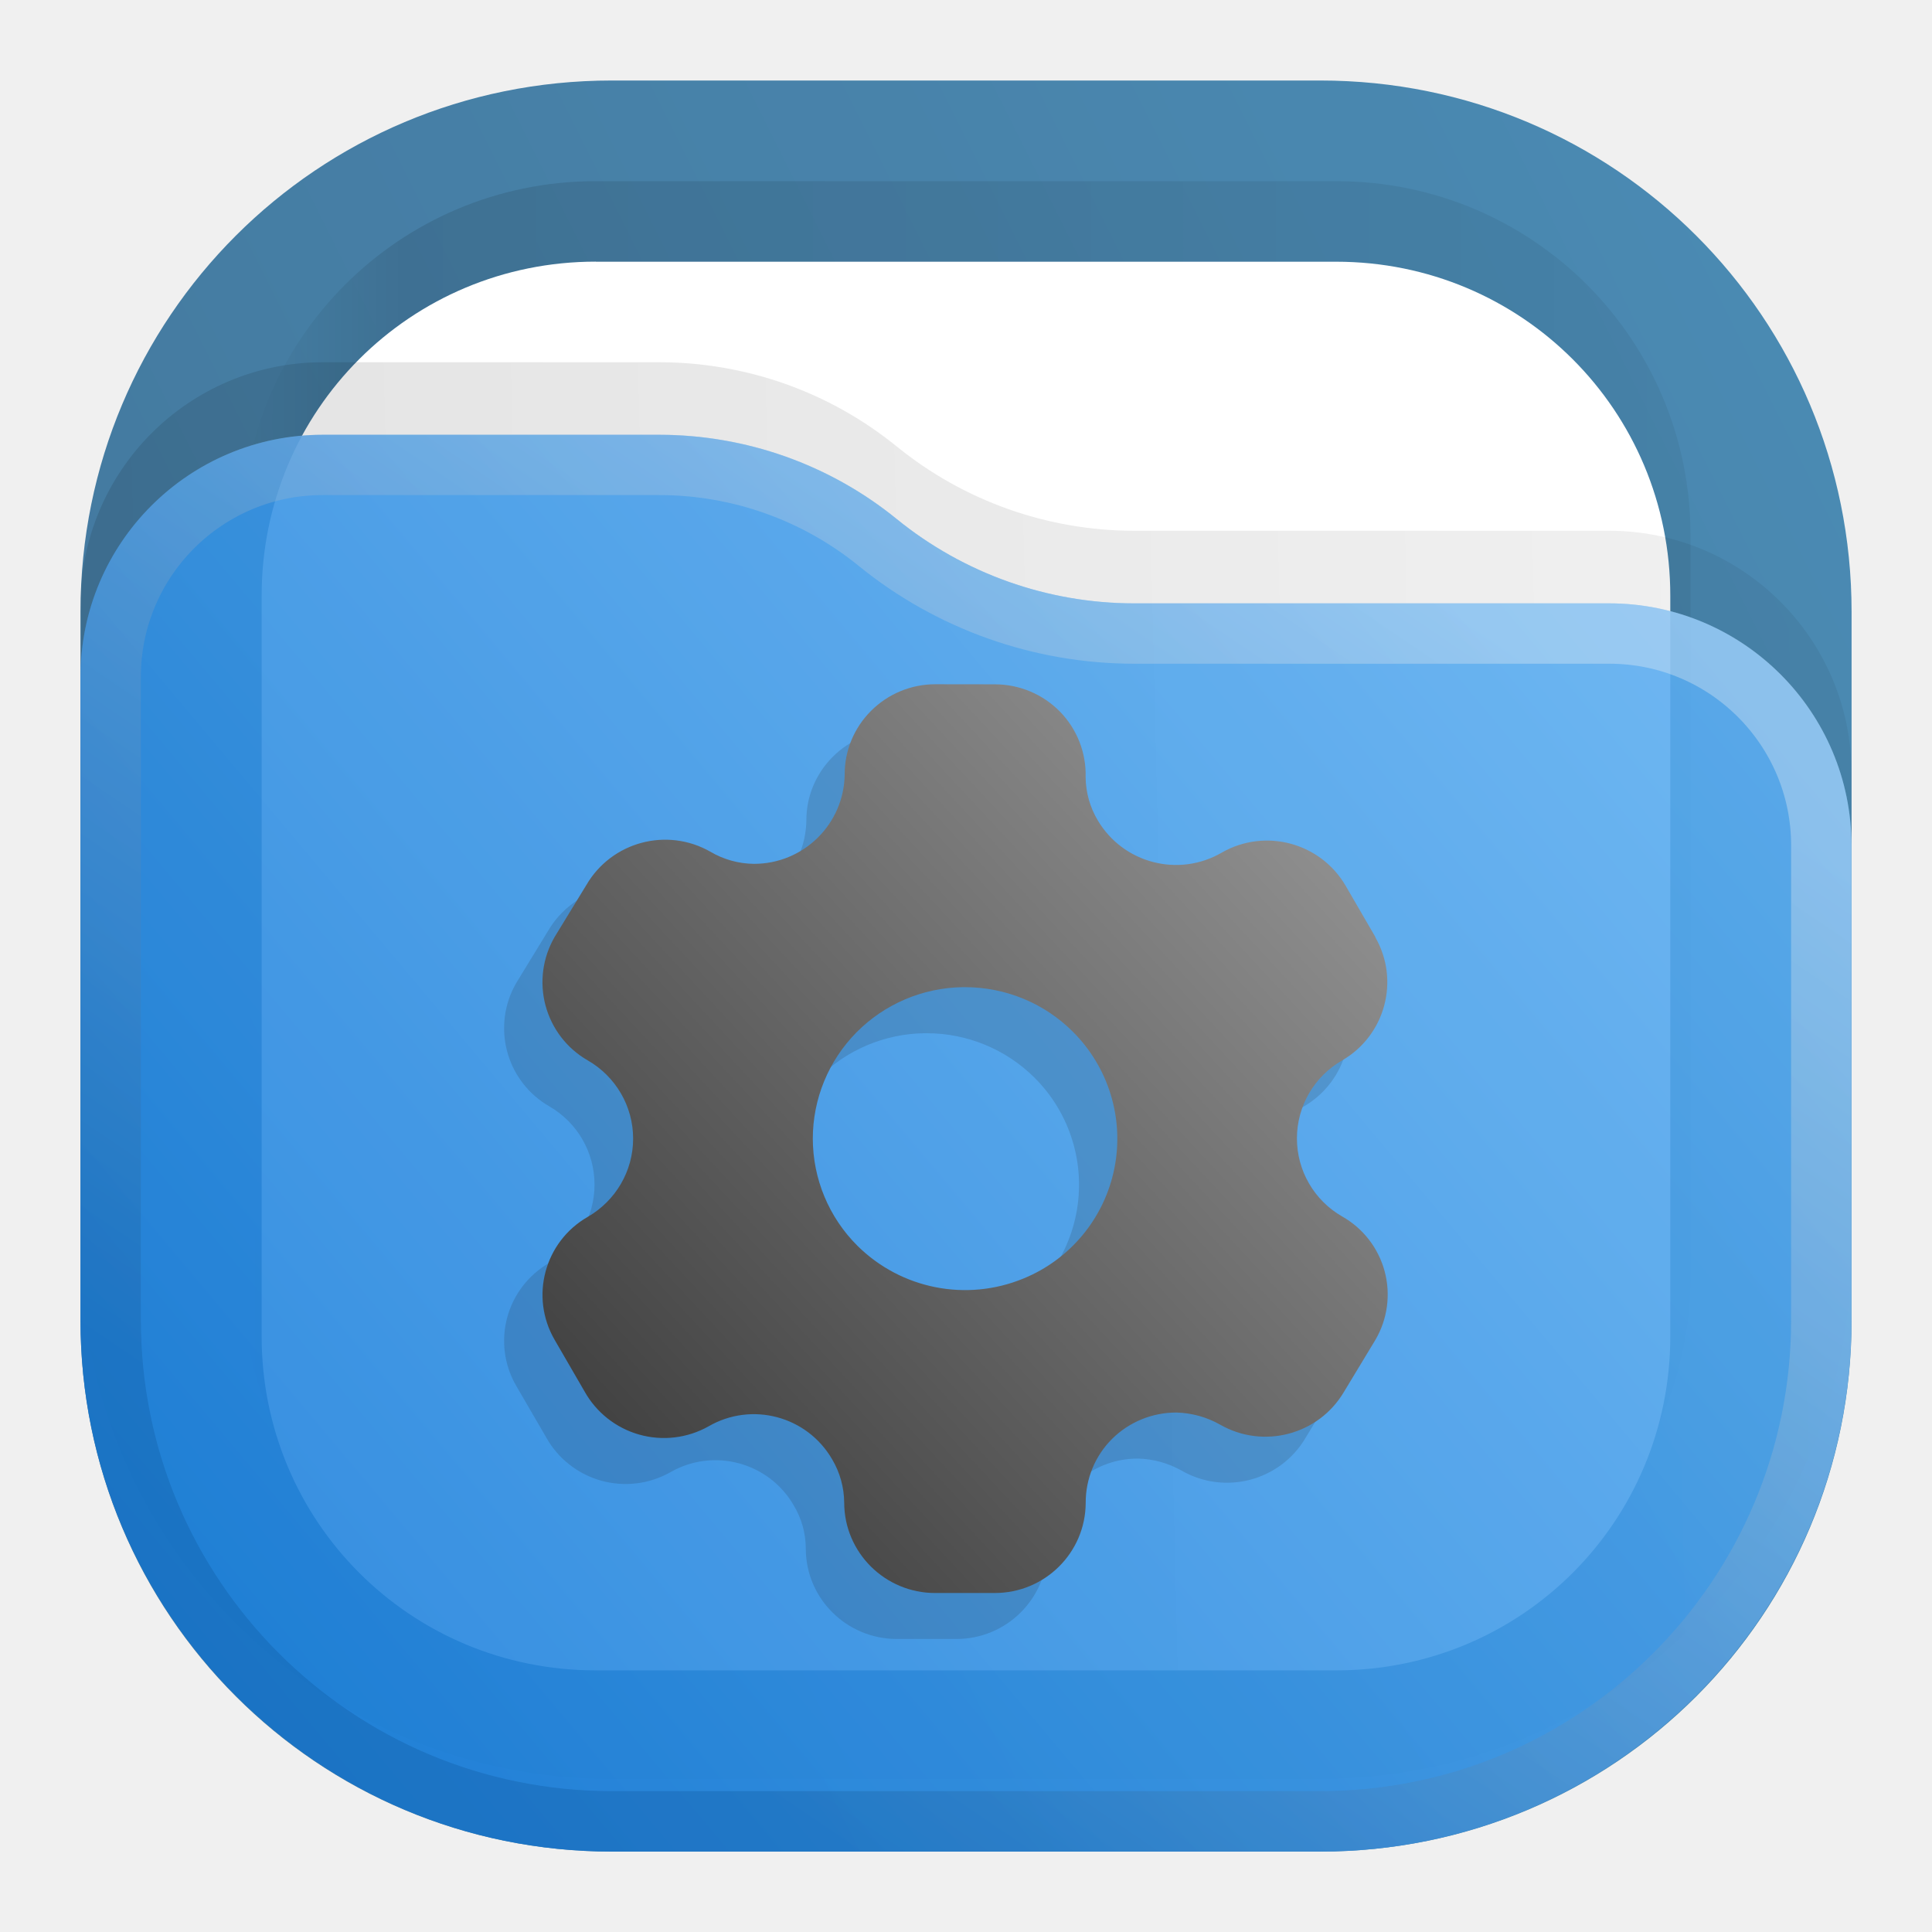
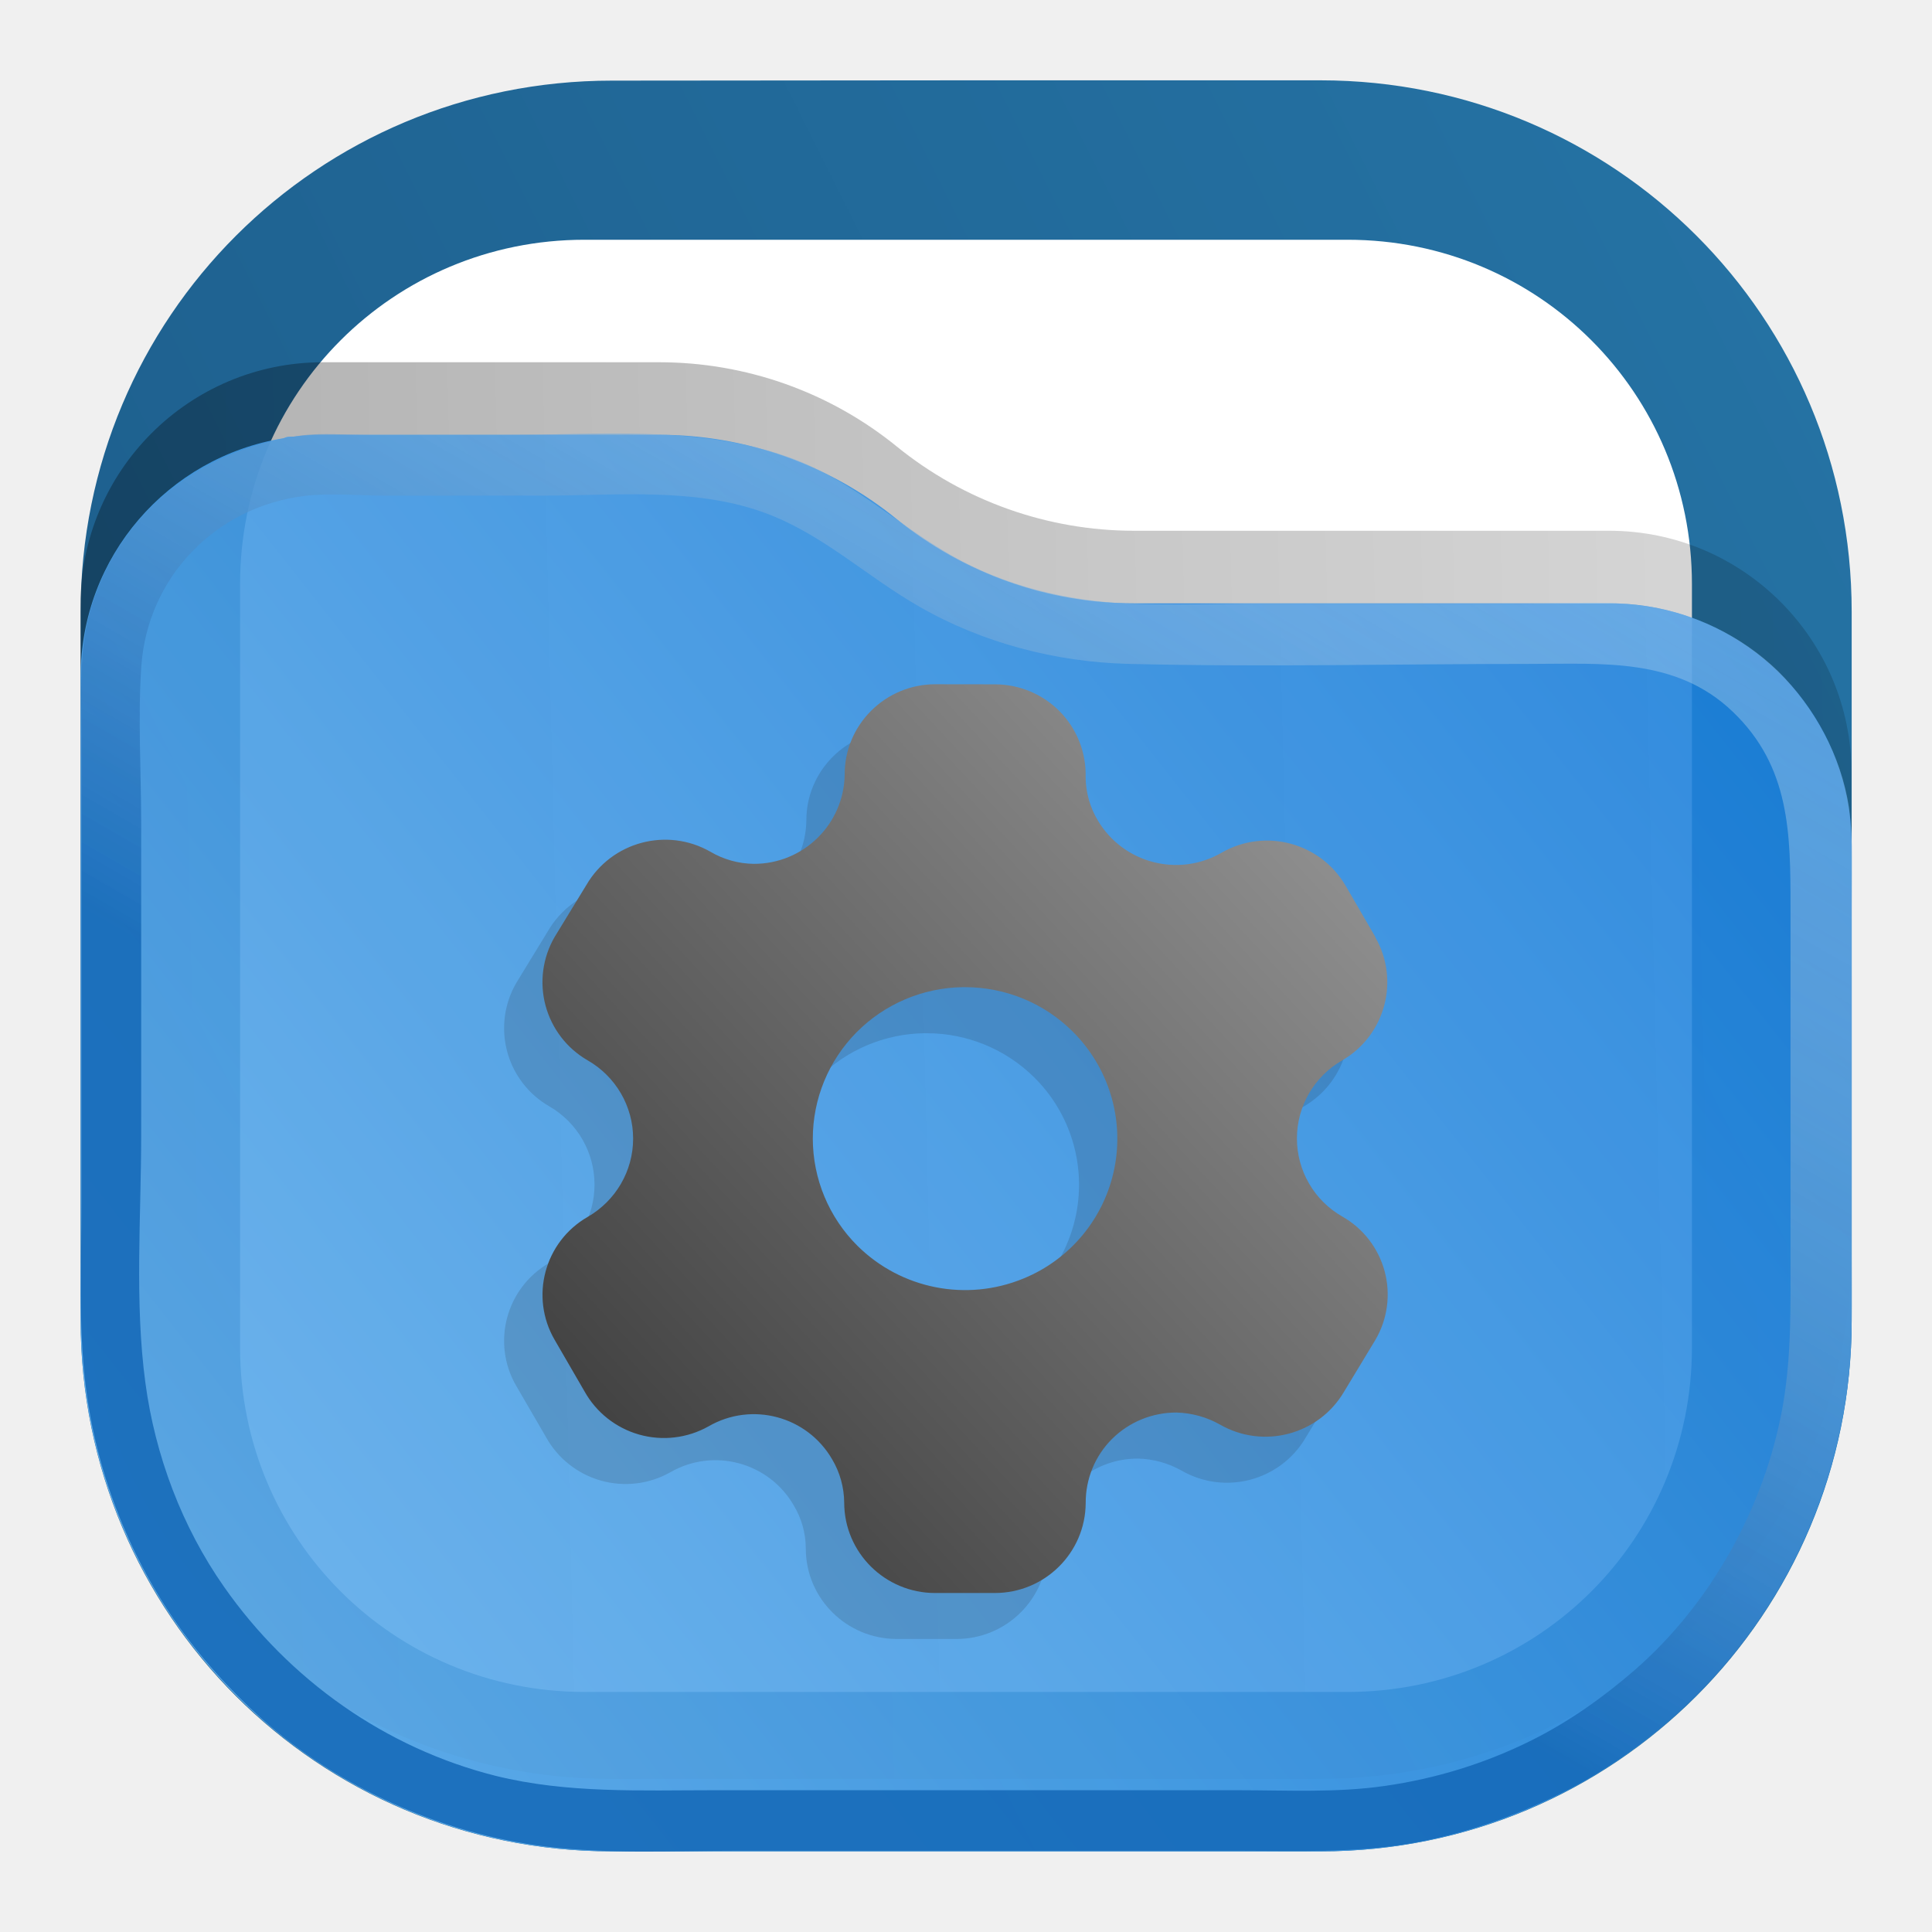
<svg xmlns="http://www.w3.org/2000/svg" xmlns:xlink="http://www.w3.org/1999/xlink" width="24" height="24" fill="none" version="1.1" id="svg21">
  <defs id="defs21">
    <linearGradient id="a" x1="23" x2="1" y1="1" y2="12" gradientUnits="userSpaceOnUse">
      <stop stop-color="#E3C880" id="stop7" />
      <stop offset="1" stop-color="#6F5C38" id="stop8" />
    </linearGradient>
    <linearGradient id="b" x1="21" x2="3" y1="4" y2="4" gradientUnits="userSpaceOnUse">
      <stop stop-opacity=".5" id="stop9" />
      <stop offset=".89" id="stop10" />
      <stop offset="1" stop-opacity="0" id="stop11" />
    </linearGradient>
    <linearGradient id="c" x1="12" x2="11.5" y1="3" y2="8" gradientUnits="userSpaceOnUse">
      <stop stop-color="#DDD" id="stop12" />
      <stop offset="1" stop-color="#CCC" stop-opacity="0" id="stop13" />
    </linearGradient>
    <linearGradient id="d" x1="23" x2="1.012" y1="9" y2="9.521" gradientUnits="userSpaceOnUse">
      <stop stop-opacity=".5" id="stop14" />
      <stop offset="1" id="stop15" />
    </linearGradient>
    <linearGradient id="e" x1="23" x2="1.429" y1="5.4" y2="23.512" gradientUnits="userSpaceOnUse">
      <stop stop-color="#FFE795" id="stop16" />
      <stop offset="1" stop-color="#7A653E" id="stop17" />
    </linearGradient>
    <linearGradient id="f" x1="15" x2="5.5" y1="5.5" y2="19.5" gradientUnits="userSpaceOnUse">
      <stop stop-color="#FFE795" id="stop18" />
      <stop offset="1" stop-color="#7A653E" id="stop19" />
    </linearGradient>
    <linearGradient id="g" x1="18" x2="6" y1="9" y2="21" gradientTransform="matrix(0.87496,0,0,0.94072,1.489,0.504)" gradientUnits="userSpaceOnUse">
      <stop stop-color="#999" id="stop20" />
      <stop offset="1" stop-color="#333" id="stop21" />
    </linearGradient>
-     <linearGradient xlink:href="#linearGradient2" id="linearGradient27" gradientUnits="userSpaceOnUse" gradientTransform="translate(0,-1.66e-4)" x1="23" y1="1" x2="1" y2="12" spreadMethod="pad" />
    <linearGradient x1="23" y1="1" x2="1" y2="12" gradientUnits="userSpaceOnUse" gradientTransform="scale(0.75)" spreadMethod="pad" id="linearGradient2">
      <stop style="stop-opacity:1;stop-color:#2675a7" offset="0" id="stop1-9" />
      <stop style="stop-opacity:1;stop-color:#1d5e8c" offset="1" id="stop2-8" />
    </linearGradient>
-     <linearGradient xlink:href="#linearGradient8" id="linearGradient28" gradientUnits="userSpaceOnUse" gradientTransform="scale(0.75)" x1="21" y1="4" x2="3" y2="4" spreadMethod="pad" />
    <linearGradient x1="21" y1="4" x2="3" y2="4" gradientUnits="userSpaceOnUse" gradientTransform="scale(0.75)" spreadMethod="pad" id="linearGradient8">
      <stop style="stop-opacity:0.438;stop-color:#000000" offset="0" id="stop6-2" />
      <stop style="stop-opacity:0.875;stop-color:#000000" offset="0.89" id="stop7-6" />
      <stop style="stop-opacity:0;stop-color:#000000" offset="1" id="stop8-7" />
    </linearGradient>
    <clipPath clipPathUnits="userSpaceOnUse" id="clipPath8-6">
      <path d="M 0,0 H 19 V 19 H 0 Z" id="path8-4" />
    </clipPath>
    <mask maskUnits="userSpaceOnUse" x="0" y="0" width="1" height="1" id="mask10-2">
      <path id="path11-2" d="M 0,0 H 18 V 18 H 0 Z" style="fill:url(#linearGradient12);fill-opacity:1;fill-rule:nonzero;stroke:none" transform="scale(1.333333)" clip-path="url(#clipPath12-1)" />
    </mask>
    <linearGradient x1="12" y1="3" x2="11.5" y2="8" gradientUnits="userSpaceOnUse" gradientTransform="matrix(0.75,0,0,-0.75,0,18)" spreadMethod="pad" id="linearGradient12">
      <stop style="stop-opacity:1;stop-color:#ffffff" offset="0" id="stop11-5" />
      <stop style="stop-opacity:0;stop-color:#ffffff" offset="1" id="stop12-9" />
    </linearGradient>
    <clipPath clipPathUnits="userSpaceOnUse" id="clipPath12-1">
      <path d="M 1,1 H 17 V 17 H 1 Z" id="path12-8" />
    </clipPath>
-     <linearGradient xlink:href="#linearGradient14" id="linearGradient29" gradientUnits="userSpaceOnUse" gradientTransform="matrix(0.75,0,0,-0.75,0,18)" x1="12" y1="3" x2="11.5" y2="8" spreadMethod="pad" />
    <linearGradient x1="12" y1="3" x2="11.5" y2="8" gradientUnits="userSpaceOnUse" gradientTransform="matrix(0.75,0,0,-0.75,0,18)" spreadMethod="pad" id="linearGradient14">
      <stop style="stop-opacity:1;stop-color:#ffffff" offset="0" id="stop13-3" />
      <stop style="stop-opacity:1;stop-color:#cccccc" offset="1" id="stop14-9" />
    </linearGradient>
    <clipPath clipPathUnits="userSpaceOnUse" id="clipPath14-1">
      <path d="M 1,1 H 17 V 17 H 1 Z" id="path14-3" />
    </clipPath>
-     <linearGradient xlink:href="#linearGradient18" id="linearGradient30" gradientUnits="userSpaceOnUse" gradientTransform="scale(0.75)" x1="23" y1="9" x2="1.012" y2="9.521" spreadMethod="pad" />
    <linearGradient x1="23" y1="9" x2="1.012" y2="9.521" gradientUnits="userSpaceOnUse" gradientTransform="scale(0.75)" spreadMethod="pad" id="linearGradient18">
      <stop style="stop-opacity:0.438;stop-color:#000000" offset="0" id="stop17-9" />
      <stop style="stop-opacity:0.875;stop-color:#000000" offset="1" id="stop18-7" />
    </linearGradient>
    <clipPath clipPathUnits="userSpaceOnUse" id="clipPath18-4">
      <path d="M 0,0 H 19 V 19 H 0 Z" id="path18-4" />
    </clipPath>
-     <linearGradient xlink:href="#linearGradient20" id="linearGradient31" gradientUnits="userSpaceOnUse" gradientTransform="translate(0,-1.66e-4)" x1="23" y1="5.4" x2="1.429" y2="23.512" spreadMethod="pad" />
    <linearGradient x1="23" y1="5.4" x2="1.429" y2="23.512" gradientUnits="userSpaceOnUse" gradientTransform="scale(0.75)" spreadMethod="pad" id="linearGradient20">
      <stop style="stop-opacity:1;stop-color:#64b4f4" offset="0" id="stop19-9" />
      <stop style="stop-opacity:1;stop-color:#127bdc" offset="1" id="stop20-7" />
    </linearGradient>
    <linearGradient id="l" x1="15" x2="5.5" y1="5.5" y2="19.5" gradientUnits="userSpaceOnUse">
      <stop offset="0" stop-color="#85F8FF" style="stop-color:#f2f2f2;stop-opacity:1" id="stop10-6" />
      <stop offset="1" stop-color="#105BF6" style="stop-color:#11599c;stop-opacity:1" id="stop11-8" />
    </linearGradient>
+     <linearGradient xlink:href="#linearGradient8" id="linearGradient28" gradientUnits="userSpaceOnUse" gradientTransform="scale(0.75)" x1="21" y1="4" x2="3" y2="4" spreadMethod="pad" />
+     <clipPath clipPathUnits="userSpaceOnUse" id="clipPath8-6-2">
+       <path d="M 0,0 H 19 V 19 H 0 Z" id="path8-4-7" />
+     </clipPath>
+     <linearGradient xlink:href="#linearGradient2" id="linearGradient17" gradientUnits="userSpaceOnUse" gradientTransform="matrix(0.2901365,0,0,0.290233,-0.3066398,-0.4236326)" x1="23" y1="1" x2="1" y2="12" spreadMethod="pad" />
+     <linearGradient xlink:href="#linearGradient13" id="linearGradient10" gradientUnits="userSpaceOnUse" gradientTransform="scale(0.75)" x1="23" y1="9" x2="1.012" y2="9.521" spreadMethod="pad" />
+     <linearGradient x1="23" y1="9" x2="1.012" y2="9.521" gradientUnits="userSpaceOnUse" gradientTransform="scale(0.75)" spreadMethod="pad" id="linearGradient13">
+       <stop style="stop-opacity:0.438;stop-color:#000000" offset="0" id="stop12-4" />
+       <stop style="stop-color:#000000;stop-opacity:0.875;" offset="1" id="stop13-33" />
+     </linearGradient>
+     <clipPath clipPathUnits="userSpaceOnUse" id="clipPath18-4-3">
+       <path d="M 0,0 H 19 V 19 H 0 Z" id="path18-4-6" />
+     </clipPath>
+     <linearGradient xlink:href="#linearGradient15" id="linearGradient31" gradientUnits="userSpaceOnUse" gradientTransform="matrix(0.2645833,0,0,0.2645833,3.3333333e-7,-1.7119e-4)" x1="22.793" y1="5.679" x2="3.271" y2="21.067" spreadMethod="pad" />
+     <linearGradient x1="23" y1="5.4" x2="1.429" y2="23.512" gradientUnits="userSpaceOnUse" gradientTransform="scale(0.75)" spreadMethod="pad" id="linearGradient15">
+       <stop style="stop-color:#127bdc;stop-opacity:1;" offset="0" id="stop14-3" />
+       <stop style="stop-color:#64b4f4;stop-opacity:1;" offset="1" id="stop15-8" />
+     </linearGradient>
+     <linearGradient xlink:href="#linearGradient23" id="linearGradient24" x1="14.28" y1="4.978" x2="16.035" y2="1.938" gradientUnits="userSpaceOnUse" gradientTransform="translate(-10.58333)" />
+     <linearGradient id="linearGradient23">
+       <stop style="stop-color:#1468b7;stop-opacity:0.988;" offset="0" id="stop23" />
+       <stop style="stop-color:#add1ef;stop-opacity:0.48;" offset="1" id="stop24" />
+     </linearGradient>
  </defs>
-   <g id="g2" transform="translate(1.2499999e-8,8.3e-5)">
-     <path d="m 7.599,1 h 8.803 c 3.656,0 6.599,2.943 6.599,6.599 v 8.803 c 0,3.656 -2.943,6.599 -6.599,6.599 H 7.599 C 3.943,23 1,20.057 1,16.401 V 7.598 C 1,3.943 3.943,1 7.599,1 Z" style="fill:url(#linearGradient27);stroke:none;stroke-width:1.333" opacity="0.813" id="path2-6" />
-     <g opacity="0.125" id="g9-4" transform="translate(0,-1.66e-4)">
-       <path d="m 5.551,1.688 h 6.898 c 1.828,0 3.301,1.472 3.301,3.3 v 6.899 c 0,1.828 -1.473,3.301 -3.301,3.301 H 5.551 C 3.723,15.188 2.25,13.715 2.25,11.887 V 4.988 c 0,-1.828 1.473,-3.3 3.301,-3.3 z" transform="scale(1.333333)" style="fill:url(#linearGradient28);stroke:none" opacity="1" clip-path="url(#clipPath8-6)" id="path9-5" />
-     </g>
-     <path id="path10-8" d="m 7.401,3.251 h 9.197 c 2.303,0 4.151,1.848 4.151,4.151 V 16.599 c 0,2.303 -1.848,4.151 -4.151,4.151 H 7.401 c -2.303,0 -4.151,-1.848 -4.151,-4.151 V 7.401 c 0,-2.303 1.848,-4.151 4.151,-4.151 z" style="fill:#ffffff;fill-opacity:1;fill-rule:nonzero;stroke:none;stroke-width:1.333" />
-     <g opacity="1" mask="url(#mask10-2)" id="g15-3" transform="translate(0,-1.66e-4)">
-       <path d="m 5.551,2.438 h 6.898 c 1.727,0 3.113,1.386 3.113,3.113 v 6.898 c 0,1.727 -1.386,3.113 -3.113,3.113 H 5.551 c -1.727,0 -3.113,-1.386 -3.113,-3.113 V 5.551 c 0,-1.727 1.386,-3.113 3.113,-3.113 z" style="fill:none;stroke:url(#linearGradient29);stroke-width:0.375;stroke-linecap:butt;stroke-linejoin:miter;stroke-miterlimit:4;stroke-dasharray:none;stroke-opacity:1" transform="scale(1.333333)" clip-path="url(#clipPath14-1)" id="path15-1" />
-     </g>
-     <g opacity="0.125" id="g19-2" transform="translate(0,-1.66e-4)">
-       <path d="m 0.75,5.633 c 0,-1.246 1.012,-2.258 2.258,-2.258 h 3.133 c 0.808,0 1.589,0.277 2.214,0.785 0.625,0.508 1.407,0.785 2.211,0.785 h 4.426 c 1.246,0 2.258,1.012 2.258,2.258 v 4.422 c 0,2.734 -2.215,4.949 -4.949,4.949 H 5.699 c -2.734,0 -4.949,-2.215 -4.949,-4.949 z" transform="scale(1.333333)" style="fill:url(#linearGradient30);stroke:none" opacity="1" clip-path="url(#clipPath18-4)" id="path19-2" />
-     </g>
-     <path d="M 1,8.406 C 1,6.745 2.349,5.401 4.011,5.401 H 8.188 c 1.077,0 2.119,0.369 2.952,1.047 0.833,0.677 1.876,1.047 2.948,1.047 h 5.901 c 1.661,0 3.011,1.349 3.011,3.011 v 5.896 c 0,3.645 -2.953,6.599 -6.599,6.599 H 7.599 C 3.953,23 1,20.047 1,16.401 Z" style="fill:url(#linearGradient31);stroke:none;stroke-width:1.333" opacity="0.875" id="path20-9" />
-     <path stroke="url(#l)" stroke-linejoin="round" stroke-opacity="0.375" stroke-width="0.75" d="M 22.625,10.503 V 16.4 A 6.225,6.225 0 0 1 16.4,22.625 H 7.6 A 6.225,6.225 0 0 1 1.375,16.4 V 8.408 A 2.633,2.633 0 0 1 4.008,5.775 H 8.19 c 0.989,0 1.947,0.34 2.714,0.964 a 5.053,5.053 0 0 0 3.187,1.131 h 5.901 a 2.633,2.633 0 0 1 2.633,2.633 z" style="opacity:0.875;stroke:url(#l)" id="path26" />
+   <g id="g24" transform="scale(3.779528)">
+     <path d="m 5.551,1.688 h 6.898 c 1.828,0 3.301,1.472 3.301,3.3 v 6.899 c 0,1.828 -1.473,3.301 -3.301,3.301 H 5.551 C 3.723,15.188 2.25,13.715 2.25,11.887 V 4.988 c 0,-1.828 1.473,-3.3 3.301,-3.3 z" transform="matrix(0.3527778,0,0,0.3527778,3.6666667e-7,-2.18e-5)" style="fill:url(#linearGradient28);stroke:none" opacity="0.125" clip-path="url(#clipPath8-6-2)" id="path9-5" />
+     <path id="path17" style="fill:url(#linearGradient17);stroke:none;stroke-width:0.353" d="m 2.011,0.265 c -0.967,0 -1.746,0.778 -1.746,1.746 V 4.339 c 0,0.967 0.779,1.746 1.746,1.746 h 2.329 c 0.967,0 1.746,-0.779 1.746,-1.746 V 2.01 c 0,-0.967 -0.779,-1.746 -1.746,-1.746 h -1.164 z" />
+     <path id="path40" d="m 1.921,0.788 h 2.508 c 0.628,0 1.132,0.504 1.132,1.132 v 2.509 c 0,0.628 -0.504,1.132 -1.132,1.132 h -2.508 c -0.628,0 -1.132,-0.504 -1.132,-1.132 V 1.92 c 0,-0.628 0.504,-1.132 1.132,-1.132 z" style="fill:#ffffff;fill-opacity:1;fill-rule:nonzero;stroke:none;stroke-width:0.353" />
+     <path d="m 0.75,5.633 c 0,-1.246 1.012,-2.258 2.258,-2.258 h 3.133 c 0.808,0 1.589,0.277 2.214,0.785 0.625,0.508 1.407,0.785 2.211,0.785 h 4.426 c 1.246,0 2.258,1.012 2.258,2.258 v 4.422 c 0,2.734 -2.215,4.949 -4.949,4.949 H 5.699 c -2.734,0 -4.949,-2.215 -4.949,-4.949 z" transform="matrix(0.3527778,0,0,0.3527778,3.6666667e-7,-2.18e-5)" style="opacity:0.35;fill:url(#linearGradient10);stroke:none" opacity="0.125" clip-path="url(#clipPath18-4-3)" id="path10" />
+     <path id="path20-9" style="opacity:0.875;fill:url(#linearGradient31);stroke:none;stroke-width:0.353" d="m 1.061,1.429 c -0.032,0 -0.064,0.002 -0.096,0.006 -0.002,1.906e-4 -0.017,3.166e-4 -0.018,5.167e-4 -0.006,9.612e-4 -0.011,0.003 -0.016,0.005 C 0.553,1.502 0.265,1.829 0.265,2.224 V 4.339 c 0,0.964 0.782,1.746 1.746,1.746 h 2.329 c 0.964,0 1.746,-0.782 1.746,-1.746 V 2.779 c 0,-0.44 -0.357,-0.796 -0.796,-0.796 H 3.727 c -0.284,0 -0.559,-0.098 -0.78,-0.277 C 2.727,1.527 2.451,1.429 2.166,1.429 H 1.611 Z" />
+     <path style="opacity:0.875;fill:url(#linearGradient24);fill-opacity:1;stroke:none;stroke-width:1" d="m 0.986,1.432 c -0.329,0.044 -0.607,0.261 -0.693,0.589 -0.034,0.129 -0.025,0.264 -0.025,0.397 v 0.587 0.946 c 0,0.202 -0.011,0.407 0.014,0.607 0.034,0.274 0.136,0.541 0.292,0.768 0.082,0.119 0.178,0.225 0.285,0.322 0.257,0.23 0.592,0.378 0.934,0.421 0.204,0.025 0.414,0.014 0.62,0.014 h 0.901 0.768 c 0.181,0 0.362,0.007 0.541,-0.022 0.181,-0.03 0.352,-0.089 0.516,-0.171 0.135,-0.068 0.259,-0.156 0.372,-0.256 0.302,-0.27 0.498,-0.647 0.557,-1.046 0.023,-0.155 0.018,-0.311 0.018,-0.467 V 3.48 2.996 c 0,-0.114 0.006,-0.23 -0.009,-0.343 C 6.051,2.485 5.965,2.326 5.845,2.207 5.724,2.089 5.562,2.011 5.394,1.99 c -0.122,-0.016 -0.249,-0.006 -0.372,-0.006 H 4.151 c -0.147,0 -0.295,0.006 -0.442,-1.681e-4 -0.202,-0.009 -0.405,-0.057 -0.583,-0.159 -0.183,-0.105 -0.33,-0.25 -0.533,-0.322 -0.301,-0.107 -0.631,-0.073 -0.946,-0.073 h -0.434 c -0.074,0 -0.154,-0.008 -0.227,0.002 m 0.016,0.198 c 0.086,-0.01 0.178,-8.006e-4 0.264,-8.006e-4 h 0.516 c 0.237,0 0.491,-0.027 0.719,0.052 0.198,0.069 0.342,0.211 0.521,0.313 0.207,0.119 0.448,0.182 0.686,0.188 0.44,0.011 0.882,6.42e-5 1.322,6.42e-5 0.237,0 0.479,-0.021 0.665,0.157 0.189,0.181 0.19,0.401 0.19,0.644 V 3.484 4.116 c 0,0.171 0.004,0.339 -0.026,0.508 -0.059,0.328 -0.234,0.645 -0.486,0.865 -0.104,0.09 -0.215,0.169 -0.339,0.231 -0.152,0.076 -0.315,0.126 -0.483,0.15 -0.159,0.023 -0.323,0.014 -0.483,0.014 h -0.748 -0.975 c -0.24,0 -0.48,0.011 -0.715,-0.047 -0.363,-0.091 -0.68,-0.316 -0.894,-0.622 -0.138,-0.197 -0.226,-0.431 -0.258,-0.669 -0.036,-0.266 -0.014,-0.546 -0.014,-0.814 V 2.707 c 0,-0.171 -0.011,-0.346 3.69e-4,-0.516 0.02,-0.294 0.245,-0.526 0.537,-0.561 z" id="path23" />
  </g>
  <path fill="url(#g)" d="m 11.141,9.072 c -0.299,0 -0.586,0.118 -0.797,0.33 -0.21,0.21 -0.329,0.495 -0.327,0.793 a 1.126,1.126 0 0 1 -1.13,1.107 1.086,1.086 0 0 1 -0.54,-0.15 1.133,1.133 0 0 0 -1.54,0.414 l -0.394,0.645 a 1.12,1.12 0 0 0 0.41,1.532 1.122,1.122 0 0 1 0,1.945 c -0.537,0.31 -0.72,0.994 -0.41,1.528 l 0.372,0.64 a 1.13,1.13 0 0 0 1.54,0.434 1.124,1.124 0 0 1 1.535,0.41 c 0.098,0.162 0.149,0.348 0.15,0.537 0,0.62 0.507,1.123 1.131,1.123 h 0.74 c 0.621,0 1.126,-0.5 1.129,-1.118 a 1.115,1.115 0 0 1 0.329,-0.796 c 0.212,-0.211 0.5,-0.329 0.8,-0.327 0.19,0.005 0.376,0.057 0.54,0.15 a 1.133,1.133 0 0 0 1.54,-0.409 l 0.39,-0.644 a 1.114,1.114 0 0 0 -0.411,-1.532 1.117,1.117 0 0 1 0,-1.94 c 0.534,-0.312 0.718,-0.993 0.41,-1.528 v -0.005 l -0.367,-0.634 a 1.131,1.131 0 0 0 -1.54,-0.414 1.13,1.13 0 0 1 -1.54,-0.398 1.068,1.068 0 0 1 -0.151,-0.537 1.12,1.12 0 0 0 -0.319,-0.816 1.132,1.132 0 0 0 -0.81,-0.34 z m 0.339,3.763 h 0.032 c 0.501,0 0.982,0.198 1.337,0.55 a 1.876,1.876 0 0 1 -0.614,3.07 1.9,1.9 0 0 1 -2.06,-0.409 1.88,1.88 0 0 1 -0.555,-1.33 c 0,-0.493 0.195,-0.967 0.543,-1.32 0.348,-0.351 0.82,-0.553 1.317,-0.561 z" style="opacity:0.15;fill:#1a1a1a;stroke-width:0.907" id="path6" />
  <path fill="url(#g)" d="m 11.617,8.5 c -0.298,0 -0.585,0.119 -0.796,0.33 -0.211,0.21 -0.33,0.496 -0.328,0.793 A 1.126,1.126 0 0 1 9.364,10.731 1.086,1.086 0 0 1 8.824,10.58 1.133,1.133 0 0 0 7.284,10.994 L 6.89,11.639 a 1.12,1.12 0 0 0 0.41,1.533 c 0.349,0.2 0.565,0.571 0.565,0.972 0,0.402 -0.216,0.772 -0.565,0.973 -0.537,0.309 -0.72,0.993 -0.41,1.527 l 0.371,0.64 a 1.13,1.13 0 0 0 1.54,0.435 1.124,1.124 0 0 1 1.536,0.409 c 0.097,0.163 0.148,0.348 0.15,0.537 0,0.621 0.507,1.124 1.13,1.124 h 0.74 c 0.622,0 1.127,-0.5 1.13,-1.119 a 1.115,1.115 0 0 1 0.328,-0.796 c 0.212,-0.21 0.5,-0.328 0.8,-0.327 0.19,0.005 0.376,0.057 0.541,0.15 a 1.133,1.133 0 0 0 1.54,-0.408 l 0.39,-0.645 a 1.114,1.114 0 0 0 -0.412,-1.532 1.117,1.117 0 0 1 0,-1.94 c 0.534,-0.311 0.718,-0.993 0.411,-1.528 v -0.005 l -0.368,-0.634 a 1.131,1.131 0 0 0 -1.539,-0.414 1.13,1.13 0 0 1 -1.54,-0.398 1.068,1.068 0 0 1 -0.152,-0.537 1.121,1.121 0 0 0 -0.318,-0.815 1.132,1.132 0 0 0 -0.81,-0.34 z m 0.34,3.763 h 0.031 c 0.502,0 0.983,0.198 1.337,0.551 a 1.876,1.876 0 0 1 -0.613,3.069 1.9,1.9 0 0 1 -2.061,-0.408 1.88,1.88 0 0 1 -0.554,-1.33 c 0,-0.494 0.195,-0.968 0.542,-1.32 0.348,-0.352 0.821,-0.554 1.317,-0.562 z" style="fill:url(#g);stroke-width:0.907" id="path7" />
</svg>
